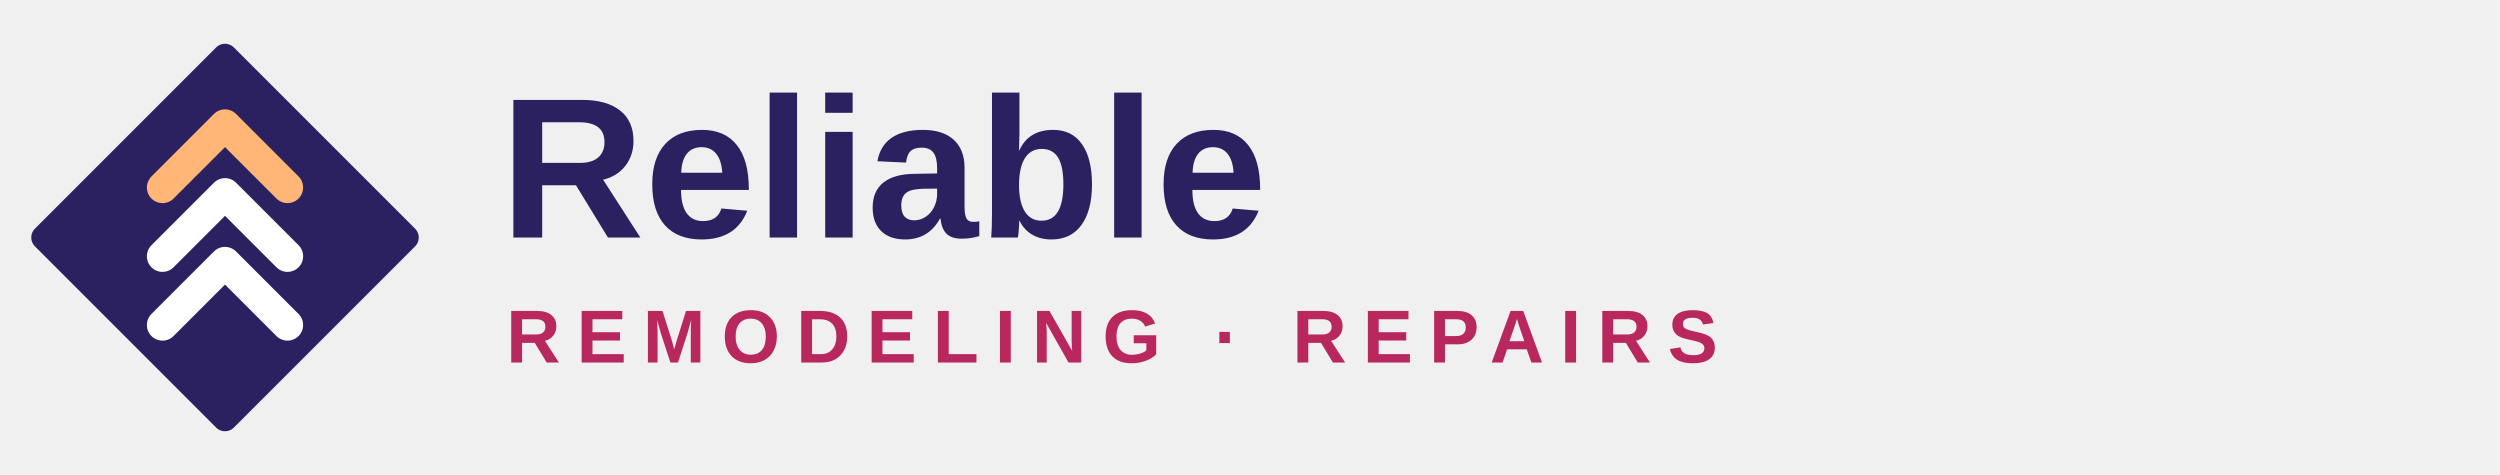
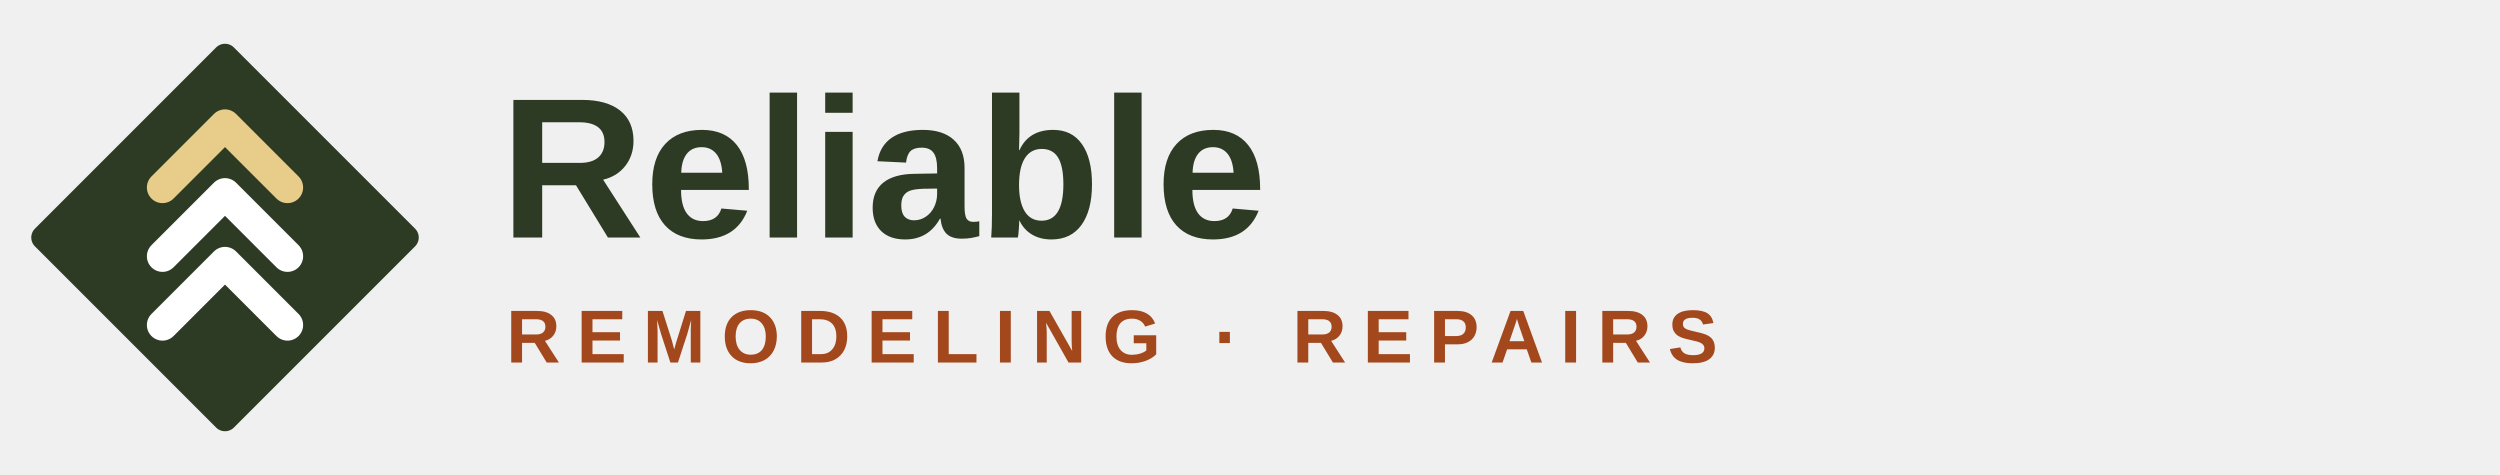
<svg xmlns="http://www.w3.org/2000/svg" viewBox="0 0 400 76">
  <g transform="translate(4 6)">
-     <path d="M32 3L61 32L32 61L3 32Z" fill="#2B2160" stroke="#2B2160" stroke-width="4" stroke-linejoin="round" />
-     <path d="M22 24L32 14L42 24" fill="none" stroke="#FFB677" stroke-width="5" stroke-linecap="round" stroke-linejoin="round" />
+     <path d="M32 3L61 32L32 61L3 32Z" fill="#2E3B24" stroke="#2E3B24" stroke-width="4" stroke-linejoin="round" />
+     <path d="M22 24L32 14L42 24" fill="none" stroke="#E8CC8A" stroke-width="5" stroke-linecap="round" stroke-linejoin="round" />
    <path d="M22 35L32 25L42 35" fill="none" stroke="#FFFFFF" stroke-width="5" stroke-linecap="round" stroke-linejoin="round" />
    <path d="M22 46L32 36L42 46" fill="none" stroke="#FFFFFF" stroke-width="5" stroke-linecap="round" stroke-linejoin="round" />
  </g>
-   <text x="80" y="38" font-family="Arial Black,Arial,Helvetica,sans-serif" font-weight="900" font-size="32" fill="#2B2160">Reliable</text>
-   <text x="81" y="58" font-family="Arial,Helvetica,sans-serif" font-weight="700" font-size="12" letter-spacing="2.6" fill="#B8285F">REMODELING · REPAIRS</text>
+   <text x="80" y="38" font-family="Arial Black,Arial,Helvetica,sans-serif" font-weight="900" font-size="32" fill="#2E3B24">Reliable</text>
+   <text x="81" y="58" font-family="Arial,Helvetica,sans-serif" font-weight="700" font-size="12" letter-spacing="2.6" fill="#A3481C">REMODELING · REPAIRS</text>
</svg>
